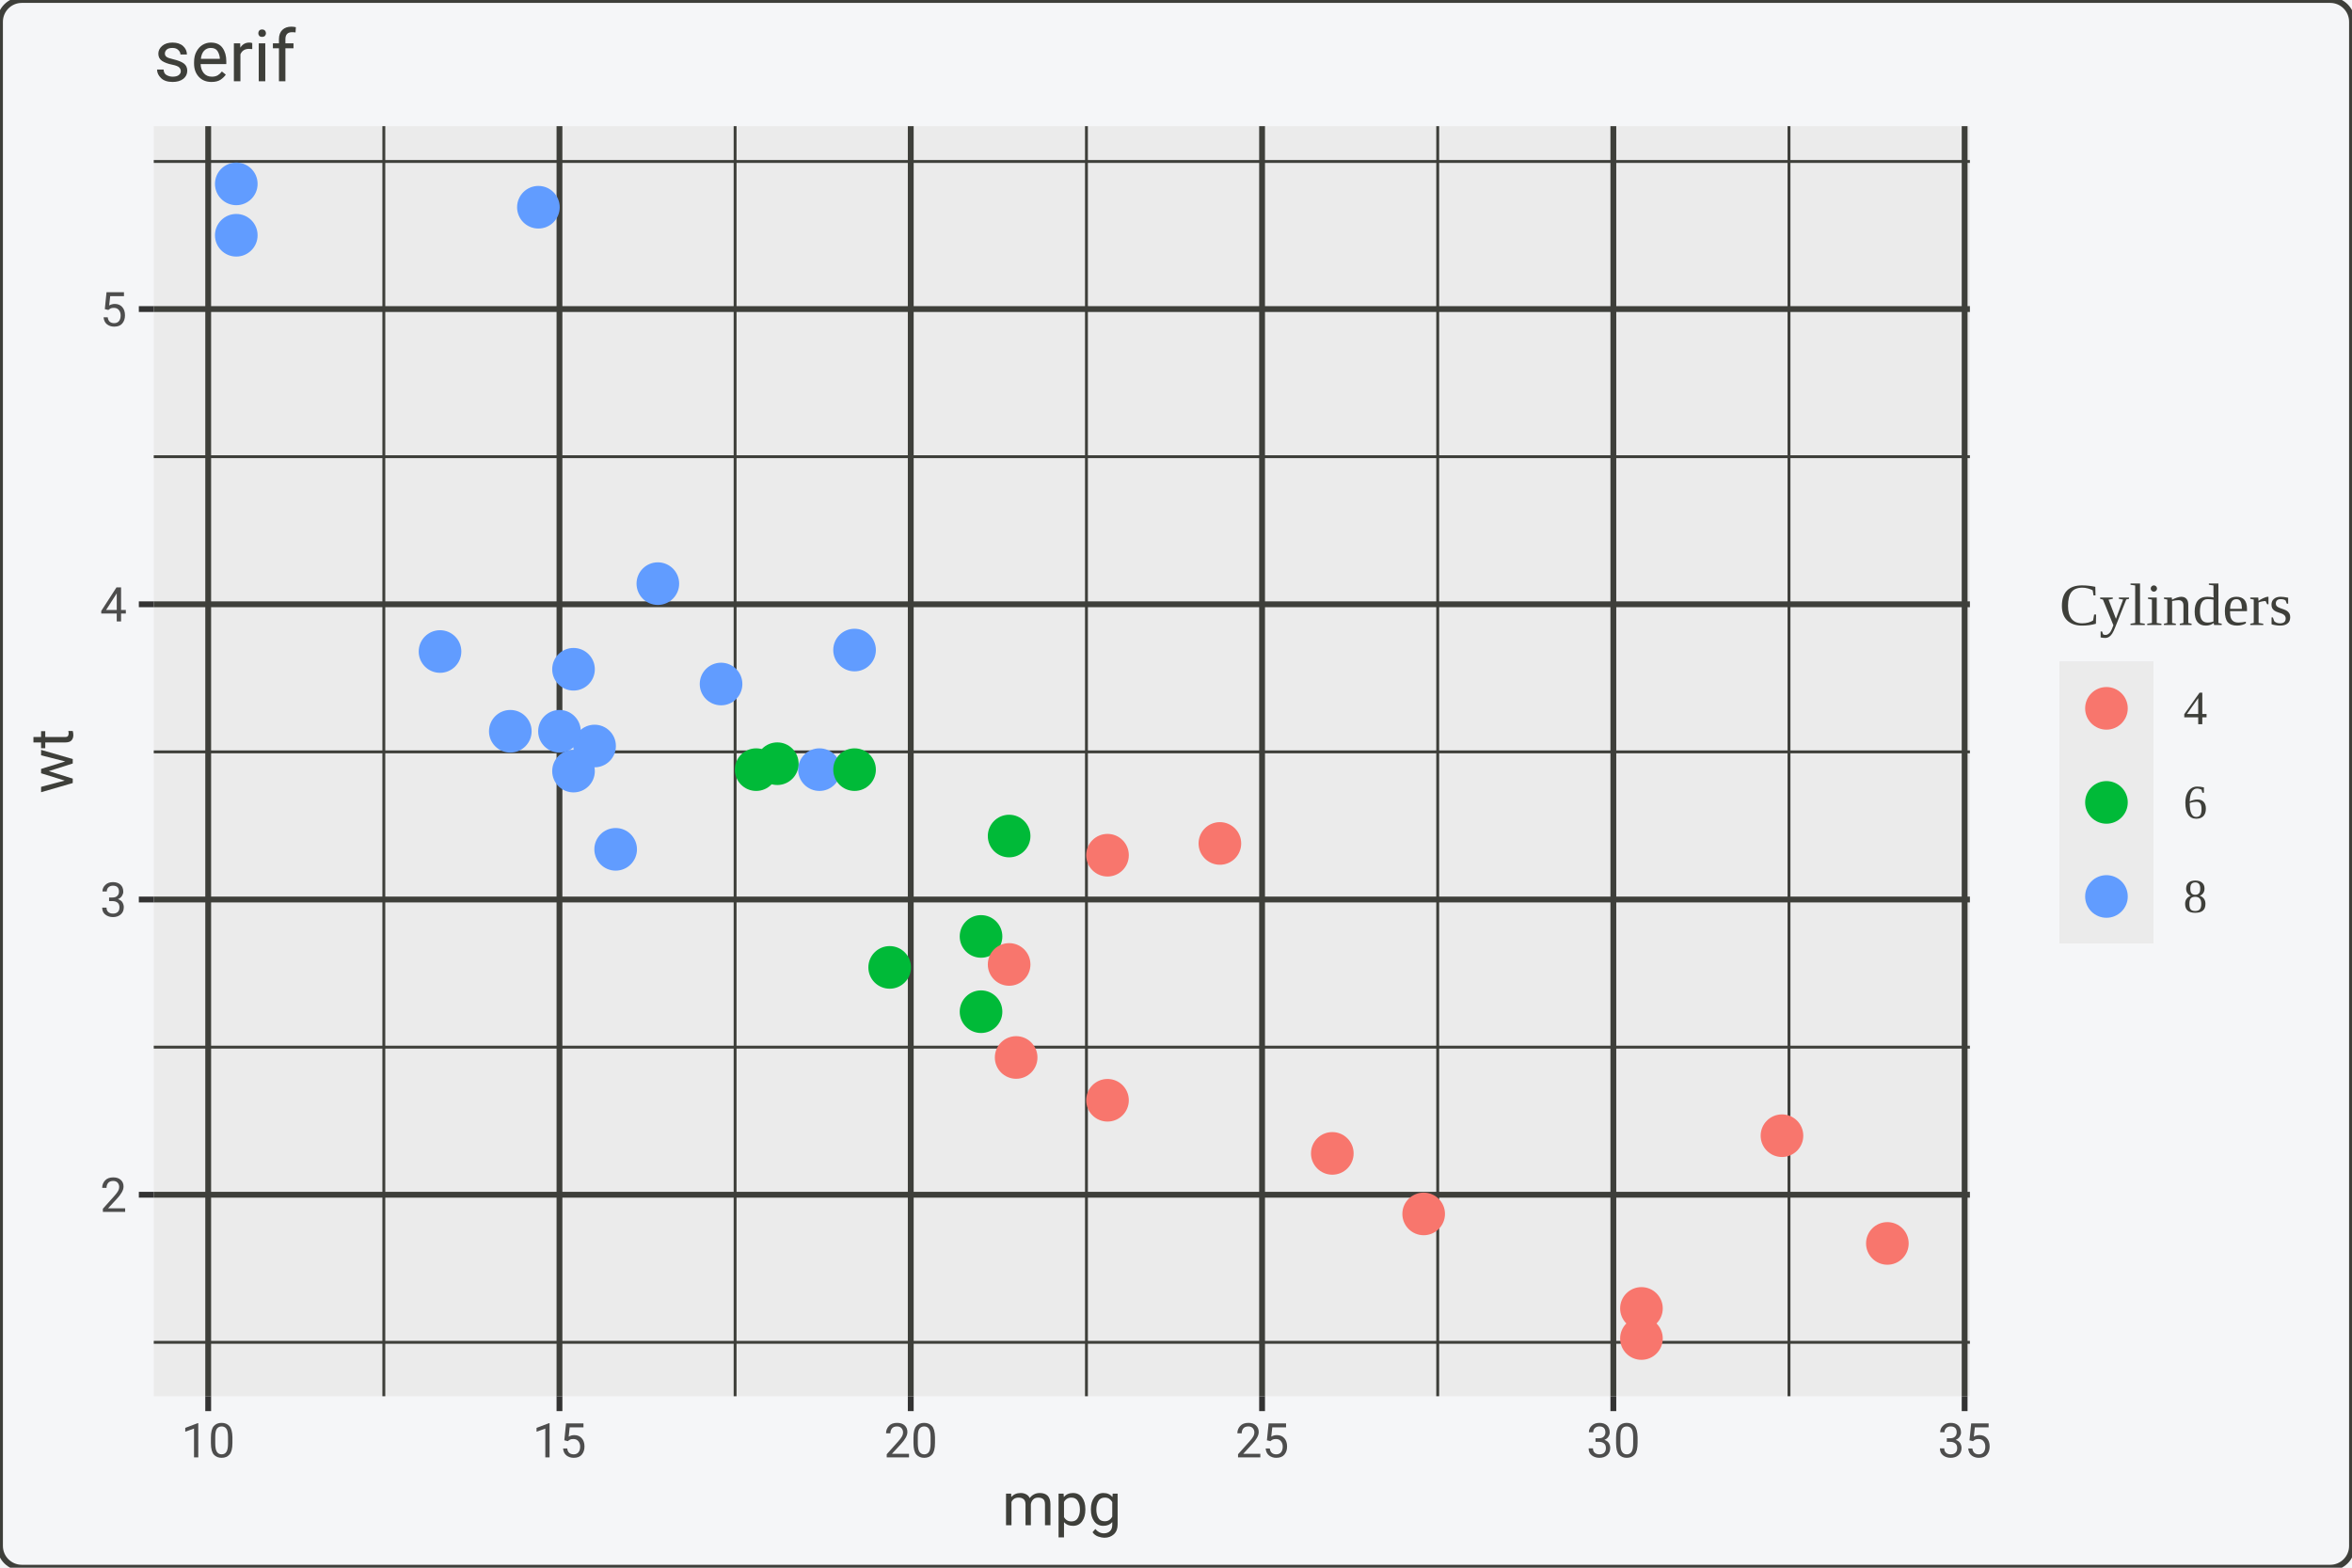
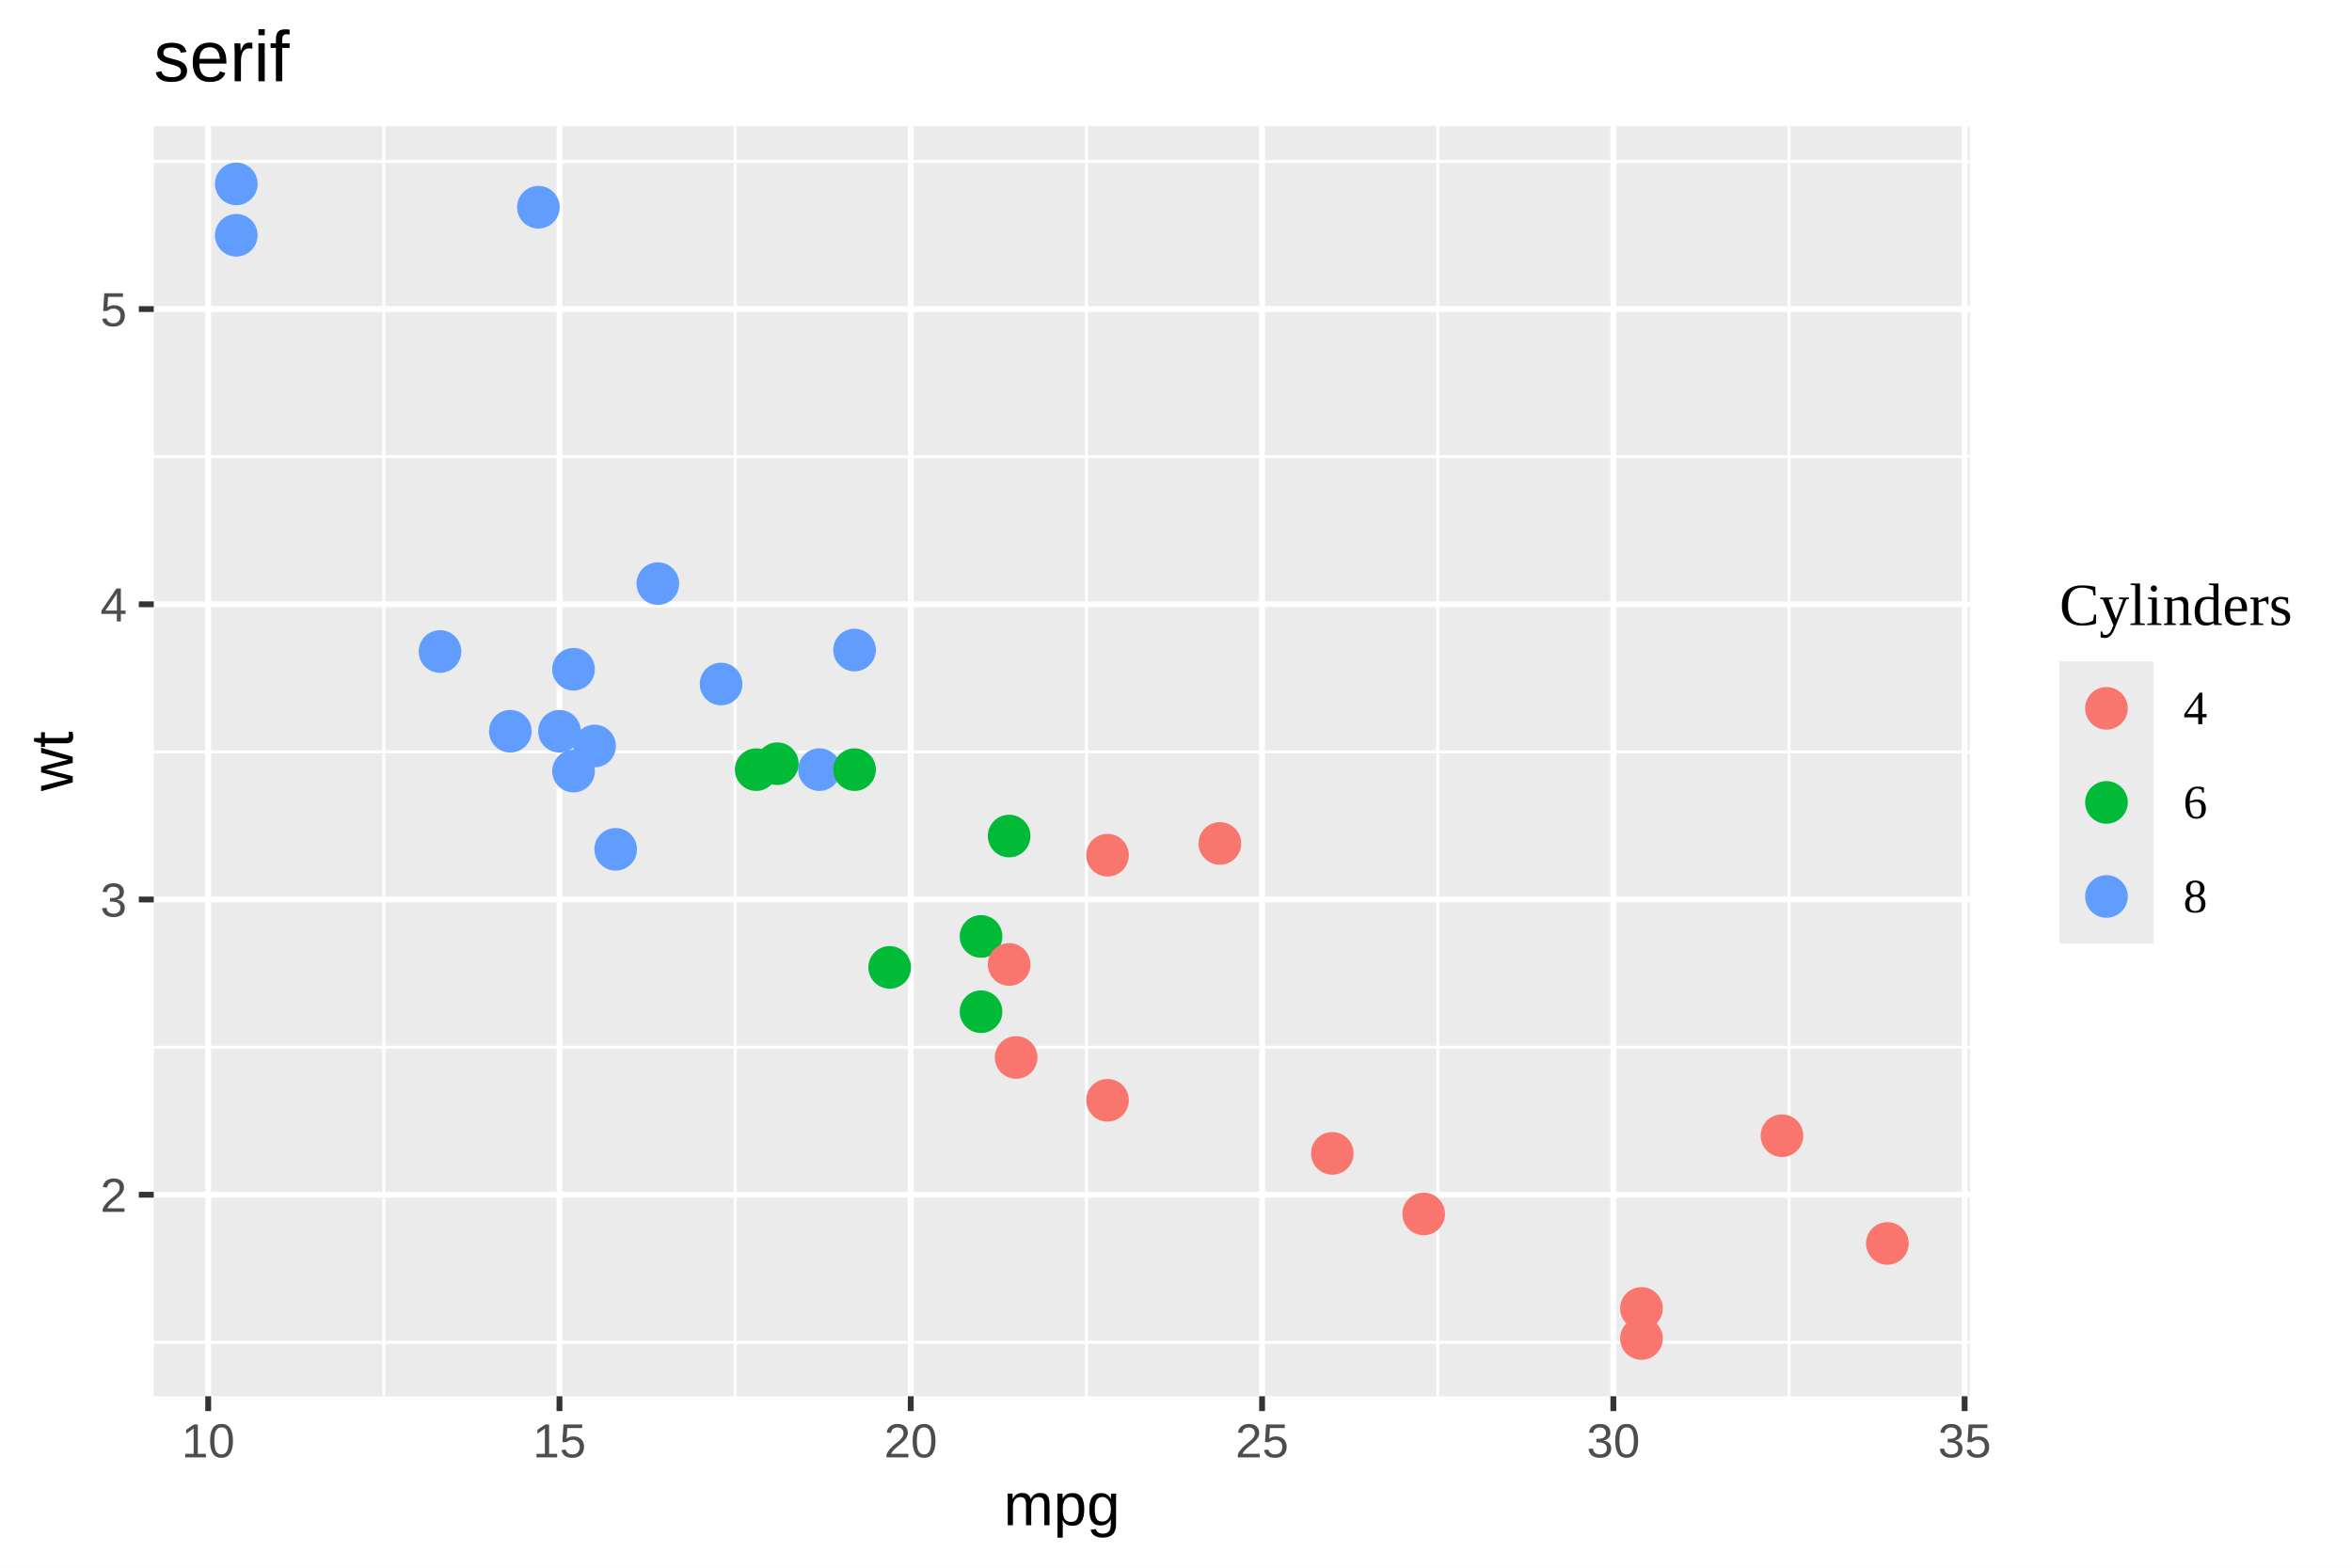
<svg xmlns="http://www.w3.org/2000/svg" width="432.00pt" height="288.00pt" viewBox="0 0 432.00 288.00">
  <g class="svglite">
    <defs>
      <style type="text/css">
-     /* theme-aware-processed */
-     .svglite line, .svglite polyline, .svglite polygon, .svglite path, .svglite circle {
+     .svglite line, .svglite polyline, .svglite polygon, .svglite path, .svglite rect, .svglite circle {
      fill: none;
-       stroke: #3E3F3A;
-       stroke-linecap: round;
-       stroke-linejoin: round;
-       stroke-miterlimit: 10.00;
-     }
-     .svglite &gt; g &gt; rect {
-       fill: none;
-       stroke: #3E3F3A;
+       stroke: #000000;
      stroke-linecap: round;
      stroke-linejoin: round;
      stroke-miterlimit: 10.00;
    }
    .svglite text {
      white-space: pre;
-       fill: #3E3F3A;
    }
    .svglite g.glyphgroup path {
      fill: inherit;
      stroke: none;
    }
  </style>
    </defs>
-     <rect class="svg-bg" width="100%" height="100%" style="stroke: none; fill: #F5F6F8;" />
+     <rect width="100%" height="100%" style="stroke: none; fill: none;" />
    <defs>
      <clipPath id="cpMC4wMHw0MzIuMDB8MC4wMHwyODguMDA=">
        <rect x="0.00" y="0.00" width="432.00" height="288.00" />
      </clipPath>
    </defs>
    <g clip-path="url(#cpMC4wMHw0MzIuMDB8MC4wMHwyODguMDA=)">
-       <rect rx="4" x="0" y="0.00" width="432.00" height="288.00" style="stroke-width: 1.07; stroke: #3E3F3A; fill: #F5F6F8;" />
+       <rect x="0" y="0.00" width="432.00" height="288.00" style="stroke-width: 1.07; stroke: #FFFFFF; fill: #FFFFFF;" />
    </g>
    <defs>
      <clipPath id="cpMjguMjR8MzYxLjgyfDIzLjE4fDI1Ni41MA==">
        <rect x="28.24" y="23.18" width="333.58" height="233.33" />
      </clipPath>
    </defs>
    <g clip-path="url(#cpMjguMjR8MzYxLjgyfDIzLjE4fDI1Ni41MA==)">
      <rect x="28.24" y="23.18" width="333.58" height="233.33" style="stroke-width: 1.07; stroke: none; fill: #EBEBEB;" />
-       <polyline points="28.24,246.60 361.82,246.60 " style="stroke-width: 0.53; stroke: #3E3F3A; stroke-linecap: butt;" />
-       <polyline points="28.24,192.37 361.82,192.37 " style="stroke-width: 0.53; stroke: #3E3F3A; stroke-linecap: butt;" />
-       <polyline points="28.24,138.13 361.82,138.13 " style="stroke-width: 0.53; stroke: #3E3F3A; stroke-linecap: butt;" />
-       <polyline points="28.24,83.90 361.82,83.90 " style="stroke-width: 0.53; stroke: #3E3F3A; stroke-linecap: butt;" />
-       <polyline points="28.24,29.66 361.82,29.66 " style="stroke-width: 0.53; stroke: #3E3F3A; stroke-linecap: butt;" />
-       <polyline points="70.50,256.50 70.50,23.18 " style="stroke-width: 0.53; stroke: #3E3F3A; stroke-linecap: butt;" />
-       <polyline points="135.02,256.50 135.02,23.18 " style="stroke-width: 0.53; stroke: #3E3F3A; stroke-linecap: butt;" />
-       <polyline points="199.55,256.50 199.55,23.18 " style="stroke-width: 0.53; stroke: #3E3F3A; stroke-linecap: butt;" />
-       <polyline points="264.07,256.50 264.07,23.18 " style="stroke-width: 0.53; stroke: #3E3F3A; stroke-linecap: butt;" />
-       <polyline points="328.59,256.50 328.59,23.18 " style="stroke-width: 0.53; stroke: #3E3F3A; stroke-linecap: butt;" />
-       <polyline points="28.24,219.49 361.82,219.49 " style="stroke-width: 1.07; stroke: #3E3F3A; stroke-linecap: butt;" />
-       <polyline points="28.24,165.25 361.82,165.25 " style="stroke-width: 1.07; stroke: #3E3F3A; stroke-linecap: butt;" />
-       <polyline points="28.24,111.01 361.82,111.01 " style="stroke-width: 1.07; stroke: #3E3F3A; stroke-linecap: butt;" />
-       <polyline points="28.24,56.78 361.82,56.78 " style="stroke-width: 1.07; stroke: #3E3F3A; stroke-linecap: butt;" />
-       <polyline points="38.24,256.50 38.24,23.18 " style="stroke-width: 1.07; stroke: #3E3F3A; stroke-linecap: butt;" />
-       <polyline points="102.76,256.50 102.76,23.18 " style="stroke-width: 1.07; stroke: #3E3F3A; stroke-linecap: butt;" />
-       <polyline points="167.28,256.50 167.28,23.18 " style="stroke-width: 1.07; stroke: #3E3F3A; stroke-linecap: butt;" />
-       <polyline points="231.81,256.50 231.81,23.18 " style="stroke-width: 1.07; stroke: #3E3F3A; stroke-linecap: butt;" />
-       <polyline points="296.33,256.50 296.33,23.18 " style="stroke-width: 1.07; stroke: #3E3F3A; stroke-linecap: butt;" />
-       <polyline points="360.85,256.50 360.85,23.18 " style="stroke-width: 1.07; stroke: #3E3F3A; stroke-linecap: butt;" />
+       <polyline points="28.24,246.60 361.82,246.60 " style="stroke-width: 0.53; stroke: #FFFFFF; stroke-linecap: butt;" />
+       <polyline points="28.24,192.37 361.82,192.37 " style="stroke-width: 0.53; stroke: #FFFFFF; stroke-linecap: butt;" />
+       <polyline points="28.24,138.13 361.82,138.13 " style="stroke-width: 0.53; stroke: #FFFFFF; stroke-linecap: butt;" />
+       <polyline points="28.24,83.90 361.82,83.90 " style="stroke-width: 0.53; stroke: #FFFFFF; stroke-linecap: butt;" />
+       <polyline points="28.24,29.66 361.82,29.66 " style="stroke-width: 0.53; stroke: #FFFFFF; stroke-linecap: butt;" />
+       <polyline points="70.50,256.50 70.50,23.18 " style="stroke-width: 0.53; stroke: #FFFFFF; stroke-linecap: butt;" />
+       <polyline points="135.02,256.50 135.02,23.18 " style="stroke-width: 0.53; stroke: #FFFFFF; stroke-linecap: butt;" />
+       <polyline points="199.55,256.50 199.55,23.18 " style="stroke-width: 0.53; stroke: #FFFFFF; stroke-linecap: butt;" />
+       <polyline points="264.07,256.50 264.07,23.18 " style="stroke-width: 0.53; stroke: #FFFFFF; stroke-linecap: butt;" />
+       <polyline points="328.59,256.50 328.59,23.18 " style="stroke-width: 0.53; stroke: #FFFFFF; stroke-linecap: butt;" />
+       <polyline points="28.24,219.49 361.82,219.49 " style="stroke-width: 1.07; stroke: #FFFFFF; stroke-linecap: butt;" />
+       <polyline points="28.24,165.25 361.82,165.25 " style="stroke-width: 1.07; stroke: #FFFFFF; stroke-linecap: butt;" />
+       <polyline points="28.24,111.01 361.82,111.01 " style="stroke-width: 1.07; stroke: #FFFFFF; stroke-linecap: butt;" />
+       <polyline points="28.24,56.78 361.82,56.78 " style="stroke-width: 1.07; stroke: #FFFFFF; stroke-linecap: butt;" />
+       <polyline points="38.24,256.50 38.24,23.18 " style="stroke-width: 1.07; stroke: #FFFFFF; stroke-linecap: butt;" />
+       <polyline points="102.76,256.50 102.76,23.18 " style="stroke-width: 1.07; stroke: #FFFFFF; stroke-linecap: butt;" />
+       <polyline points="167.28,256.50 167.28,23.18 " style="stroke-width: 1.07; stroke: #FFFFFF; stroke-linecap: butt;" />
+       <polyline points="231.81,256.50 231.81,23.18 " style="stroke-width: 1.07; stroke: #FFFFFF; stroke-linecap: butt;" />
+       <polyline points="296.33,256.50 296.33,23.18 " style="stroke-width: 1.07; stroke: #FFFFFF; stroke-linecap: butt;" />
+       <polyline points="360.85,256.50 360.85,23.18 " style="stroke-width: 1.07; stroke: #FFFFFF; stroke-linecap: butt;" />
      <circle cx="180.19" cy="185.86" r="3.56" style="stroke-width: 0.71; stroke: #00BA38; fill: #00BA38;" />
      <circle cx="180.19" cy="172.03" r="3.56" style="stroke-width: 0.71; stroke: #00BA38; fill: #00BA38;" />
      <circle cx="203.42" cy="202.13" r="3.56" style="stroke-width: 0.71; stroke: #F8766D; fill: #F8766D;" />
      <circle cx="185.35" cy="153.59" r="3.56" style="stroke-width: 0.71; stroke: #00BA38; fill: #00BA38;" />
      <circle cx="150.51" cy="141.39" r="3.56" style="stroke-width: 0.71; stroke: #619CFF; fill: #619CFF;" />
      <circle cx="142.77" cy="140.30" r="3.56" style="stroke-width: 0.71; stroke: #00BA38; fill: #00BA38;" />
      <circle cx="93.73" cy="134.34" r="3.56" style="stroke-width: 0.71; stroke: #619CFF; fill: #619CFF;" />
      <circle cx="224.06" cy="154.95" r="3.56" style="stroke-width: 0.71; stroke: #F8766D; fill: #F8766D;" />
      <circle cx="203.42" cy="157.11" r="3.56" style="stroke-width: 0.71; stroke: #F8766D; fill: #F8766D;" />
      <circle cx="156.96" cy="141.39" r="3.56" style="stroke-width: 0.71; stroke: #00BA38; fill: #00BA38;" />
      <circle cx="138.89" cy="141.39" r="3.56" style="stroke-width: 0.71; stroke: #00BA38; fill: #00BA38;" />
      <circle cx="120.83" cy="107.22" r="3.56" style="stroke-width: 0.71; stroke: #619CFF; fill: #619CFF;" />
      <circle cx="132.44" cy="125.66" r="3.56" style="stroke-width: 0.71; stroke: #619CFF; fill: #619CFF;" />
      <circle cx="105.34" cy="122.95" r="3.56" style="stroke-width: 0.71; stroke: #619CFF; fill: #619CFF;" />
      <circle cx="43.40" cy="43.22" r="3.56" style="stroke-width: 0.71; stroke: #619CFF; fill: #619CFF;" />
      <circle cx="43.40" cy="33.78" r="3.56" style="stroke-width: 0.71; stroke: #619CFF; fill: #619CFF;" />
      <circle cx="98.89" cy="38.07" r="3.56" style="stroke-width: 0.71; stroke: #619CFF; fill: #619CFF;" />
      <circle cx="327.30" cy="208.64" r="3.56" style="stroke-width: 0.71; stroke: #F8766D; fill: #F8766D;" />
      <circle cx="301.49" cy="240.37" r="3.56" style="stroke-width: 0.71; stroke: #F8766D; fill: #F8766D;" />
      <circle cx="346.66" cy="228.43" r="3.56" style="stroke-width: 0.71; stroke: #F8766D; fill: #F8766D;" />
      <circle cx="186.64" cy="194.27" r="3.56" style="stroke-width: 0.71; stroke: #F8766D; fill: #F8766D;" />
      <circle cx="109.21" cy="137.05" r="3.56" style="stroke-width: 0.71; stroke: #619CFF; fill: #619CFF;" />
      <circle cx="105.34" cy="141.66" r="3.56" style="stroke-width: 0.71; stroke: #619CFF; fill: #619CFF;" />
      <circle cx="80.82" cy="119.69" r="3.56" style="stroke-width: 0.71; stroke: #619CFF; fill: #619CFF;" />
      <circle cx="156.96" cy="119.42" r="3.56" style="stroke-width: 0.71; stroke: #619CFF; fill: #619CFF;" />
      <circle cx="261.49" cy="223.01" r="3.56" style="stroke-width: 0.71; stroke: #F8766D; fill: #F8766D;" />
      <circle cx="244.71" cy="211.89" r="3.56" style="stroke-width: 0.71; stroke: #F8766D; fill: #F8766D;" />
      <circle cx="301.49" cy="245.90" r="3.56" style="stroke-width: 0.71; stroke: #F8766D; fill: #F8766D;" />
      <circle cx="113.08" cy="156.03" r="3.56" style="stroke-width: 0.71; stroke: #619CFF; fill: #619CFF;" />
      <circle cx="163.41" cy="177.72" r="3.56" style="stroke-width: 0.71; stroke: #00BA38; fill: #00BA38;" />
      <circle cx="102.76" cy="134.34" r="3.56" style="stroke-width: 0.71; stroke: #619CFF; fill: #619CFF;" />
      <circle cx="185.35" cy="177.18" r="3.56" style="stroke-width: 0.71; stroke: #F8766D; fill: #F8766D;" />
    </g>
    <g clip-path="url(#cpMC4wMHw0MzIuMDB8MC4wMHwyODguMDA=)">
-       <text x="23.31" y="222.64" text-anchor="end" style="font-size: 8.80px;fill: #4D4D4D; font-family: &quot;Roboto&quot;, -apple-system, BlinkMacSystemFont, &quot;Segoe UI&quot;, system-ui, sans-serif;" textLength="4.89px" lengthAdjust="spacingAndGlyphs">2</text>
-       <text x="23.31" y="168.40" text-anchor="end" style="font-size: 8.80px;fill: #4D4D4D; font-family: &quot;Roboto&quot;, -apple-system, BlinkMacSystemFont, &quot;Segoe UI&quot;, system-ui, sans-serif;" textLength="4.89px" lengthAdjust="spacingAndGlyphs">3</text>
-       <text x="23.31" y="114.16" text-anchor="end" style="font-size: 8.80px;fill: #4D4D4D; font-family: &quot;Roboto&quot;, -apple-system, BlinkMacSystemFont, &quot;Segoe UI&quot;, system-ui, sans-serif;" textLength="4.89px" lengthAdjust="spacingAndGlyphs">4</text>
-       <text x="23.31" y="59.93" text-anchor="end" style="font-size: 8.80px;fill: #4D4D4D; font-family: &quot;Roboto&quot;, -apple-system, BlinkMacSystemFont, &quot;Segoe UI&quot;, system-ui, sans-serif;" textLength="4.89px" lengthAdjust="spacingAndGlyphs">5</text>
+       <text x="23.31" y="222.64" text-anchor="end" style="font-size: 8.80px;fill: #4D4D4D; font-family: &quot;Arial&quot;;" textLength="4.89px" lengthAdjust="spacingAndGlyphs">2</text>
+       <text x="23.31" y="168.40" text-anchor="end" style="font-size: 8.80px;fill: #4D4D4D; font-family: &quot;Arial&quot;;" textLength="4.89px" lengthAdjust="spacingAndGlyphs">3</text>
+       <text x="23.31" y="114.16" text-anchor="end" style="font-size: 8.80px;fill: #4D4D4D; font-family: &quot;Arial&quot;;" textLength="4.89px" lengthAdjust="spacingAndGlyphs">4</text>
+       <text x="23.31" y="59.93" text-anchor="end" style="font-size: 8.80px;fill: #4D4D4D; font-family: &quot;Arial&quot;;" textLength="4.89px" lengthAdjust="spacingAndGlyphs">5</text>
      <polyline points="25.50,219.49 28.24,219.49 " style="stroke-width: 1.07; stroke: #333333; stroke-linecap: butt;" />
      <polyline points="25.50,165.25 28.24,165.25 " style="stroke-width: 1.07; stroke: #333333; stroke-linecap: butt;" />
      <polyline points="25.50,111.01 28.24,111.01 " style="stroke-width: 1.07; stroke: #333333; stroke-linecap: butt;" />
      <polyline points="25.50,56.78 28.24,56.78 " style="stroke-width: 1.07; stroke: #333333; stroke-linecap: butt;" />
      <polyline points="38.24,259.24 38.24,256.50 " style="stroke-width: 1.07; stroke: #333333; stroke-linecap: butt;" />
      <polyline points="102.76,259.24 102.76,256.50 " style="stroke-width: 1.07; stroke: #333333; stroke-linecap: butt;" />
      <polyline points="167.28,259.24 167.28,256.50 " style="stroke-width: 1.07; stroke: #333333; stroke-linecap: butt;" />
      <polyline points="231.81,259.24 231.81,256.50 " style="stroke-width: 1.07; stroke: #333333; stroke-linecap: butt;" />
      <polyline points="296.33,259.24 296.33,256.50 " style="stroke-width: 1.07; stroke: #333333; stroke-linecap: butt;" />
      <polyline points="360.85,259.24 360.85,256.50 " style="stroke-width: 1.07; stroke: #333333; stroke-linecap: butt;" />
-       <text x="38.24" y="267.74" text-anchor="middle" style="font-size: 8.80px;fill: #4D4D4D; font-family: &quot;Roboto&quot;, -apple-system, BlinkMacSystemFont, &quot;Segoe UI&quot;, system-ui, sans-serif;" textLength="9.78px" lengthAdjust="spacingAndGlyphs">10</text>
-       <text x="102.76" y="267.74" text-anchor="middle" style="font-size: 8.80px;fill: #4D4D4D; font-family: &quot;Roboto&quot;, -apple-system, BlinkMacSystemFont, &quot;Segoe UI&quot;, system-ui, sans-serif;" textLength="9.78px" lengthAdjust="spacingAndGlyphs">15</text>
-       <text x="167.28" y="267.74" text-anchor="middle" style="font-size: 8.80px;fill: #4D4D4D; font-family: &quot;Roboto&quot;, -apple-system, BlinkMacSystemFont, &quot;Segoe UI&quot;, system-ui, sans-serif;" textLength="9.78px" lengthAdjust="spacingAndGlyphs">20</text>
-       <text x="231.81" y="267.74" text-anchor="middle" style="font-size: 8.80px;fill: #4D4D4D; font-family: &quot;Roboto&quot;, -apple-system, BlinkMacSystemFont, &quot;Segoe UI&quot;, system-ui, sans-serif;" textLength="9.78px" lengthAdjust="spacingAndGlyphs">25</text>
-       <text x="296.33" y="267.74" text-anchor="middle" style="font-size: 8.80px;fill: #4D4D4D; font-family: &quot;Roboto&quot;, -apple-system, BlinkMacSystemFont, &quot;Segoe UI&quot;, system-ui, sans-serif;" textLength="9.78px" lengthAdjust="spacingAndGlyphs">30</text>
-       <text x="360.85" y="267.74" text-anchor="middle" style="font-size: 8.80px;fill: #4D4D4D; font-family: &quot;Roboto&quot;, -apple-system, BlinkMacSystemFont, &quot;Segoe UI&quot;, system-ui, sans-serif;" textLength="9.78px" lengthAdjust="spacingAndGlyphs">35</text>
-       <text x="195.03" y="280.20" text-anchor="middle" style="font-size: 11.00px; font-family: &quot;Roboto&quot;, -apple-system, BlinkMacSystemFont, &quot;Segoe UI&quot;, system-ui, sans-serif;" textLength="21.41px" lengthAdjust="spacingAndGlyphs">mpg</text>
-       <text transform="translate(13.36,139.84) rotate(-90)" text-anchor="middle" style="font-size: 11.00px; font-family: &quot;Roboto&quot;, -apple-system, BlinkMacSystemFont, &quot;Segoe UI&quot;, system-ui, sans-serif;" textLength="11.00px" lengthAdjust="spacingAndGlyphs">wt</text>
-       <rect rx="4" x="372.78" y="100.87" width="53.74" height="77.94" style="stroke-width: 1.07; stroke: none; fill: #F5F6F8;" />
+       <text x="38.24" y="267.74" text-anchor="middle" style="font-size: 8.80px;fill: #4D4D4D; font-family: &quot;Arial&quot;;" textLength="9.78px" lengthAdjust="spacingAndGlyphs">10</text>
+       <text x="102.76" y="267.74" text-anchor="middle" style="font-size: 8.80px;fill: #4D4D4D; font-family: &quot;Arial&quot;;" textLength="9.78px" lengthAdjust="spacingAndGlyphs">15</text>
+       <text x="167.28" y="267.74" text-anchor="middle" style="font-size: 8.80px;fill: #4D4D4D; font-family: &quot;Arial&quot;;" textLength="9.78px" lengthAdjust="spacingAndGlyphs">20</text>
+       <text x="231.81" y="267.74" text-anchor="middle" style="font-size: 8.80px;fill: #4D4D4D; font-family: &quot;Arial&quot;;" textLength="9.78px" lengthAdjust="spacingAndGlyphs">25</text>
+       <text x="296.33" y="267.74" text-anchor="middle" style="font-size: 8.80px;fill: #4D4D4D; font-family: &quot;Arial&quot;;" textLength="9.78px" lengthAdjust="spacingAndGlyphs">30</text>
+       <text x="360.85" y="267.74" text-anchor="middle" style="font-size: 8.80px;fill: #4D4D4D; font-family: &quot;Arial&quot;;" textLength="9.78px" lengthAdjust="spacingAndGlyphs">35</text>
+       <text x="195.03" y="280.20" text-anchor="middle" style="font-size: 11.00px; font-family: &quot;Arial&quot;;" textLength="21.41px" lengthAdjust="spacingAndGlyphs">mpg</text>
+       <text transform="translate(13.36,139.84) rotate(-90)" text-anchor="middle" style="font-size: 11.00px; font-family: &quot;Arial&quot;;" textLength="11.00px" lengthAdjust="spacingAndGlyphs">wt</text>
+       <rect x="372.78" y="100.87" width="53.74" height="77.94" style="stroke-width: 1.07; stroke: none; fill: #FFFFFF;" />
      <text x="378.26" y="114.82" style="font-size: 11.00px; font-family: &quot;Times New Roman&quot;;" textLength="42.78px" lengthAdjust="spacingAndGlyphs">Cylinders</text>
      <rect x="378.26" y="121.49" width="17.28" height="17.28" style="stroke-width: 1.07; stroke: none; fill: #EBEBEB;" />
      <circle cx="386.90" cy="130.13" r="3.56" style="stroke-width: 0.71; stroke: #F8766D; fill: #F8766D;" />
      <rect x="378.26" y="138.77" width="17.28" height="17.28" style="stroke-width: 1.07; stroke: none; fill: #EBEBEB;" />
      <circle cx="386.90" cy="147.41" r="3.56" style="stroke-width: 0.71; stroke: #00BA38; fill: #00BA38;" />
      <rect x="378.26" y="156.05" width="17.28" height="17.28" style="stroke-width: 1.07; stroke: none; fill: #EBEBEB;" />
      <circle cx="386.90" cy="164.69" r="3.56" style="stroke-width: 0.71; stroke: #619CFF; fill: #619CFF;" />
      <text x="401.02" y="133.05" style="font-size: 8.80px; font-family: &quot;Times New Roman&quot;;" textLength="4.41px" lengthAdjust="spacingAndGlyphs">4</text>
      <text x="401.02" y="150.33" style="font-size: 8.80px; font-family: &quot;Times New Roman&quot;;" textLength="4.41px" lengthAdjust="spacingAndGlyphs">6</text>
      <text x="401.02" y="167.61" style="font-size: 8.80px; font-family: &quot;Times New Roman&quot;;" textLength="4.41px" lengthAdjust="spacingAndGlyphs">8</text>
-       <text x="28.24" y="14.93" style="font-size: 13.20px; font-family: &quot;Roboto&quot;, -apple-system, BlinkMacSystemFont, &quot;Segoe UI&quot;, system-ui, sans-serif;" textLength="24.91px" lengthAdjust="spacingAndGlyphs">serif</text>
+       <text x="28.24" y="14.93" style="font-size: 13.20px; font-family: &quot;Arial&quot;;" textLength="24.91px" lengthAdjust="spacingAndGlyphs">serif</text>
    </g>
  </g>
</svg>
